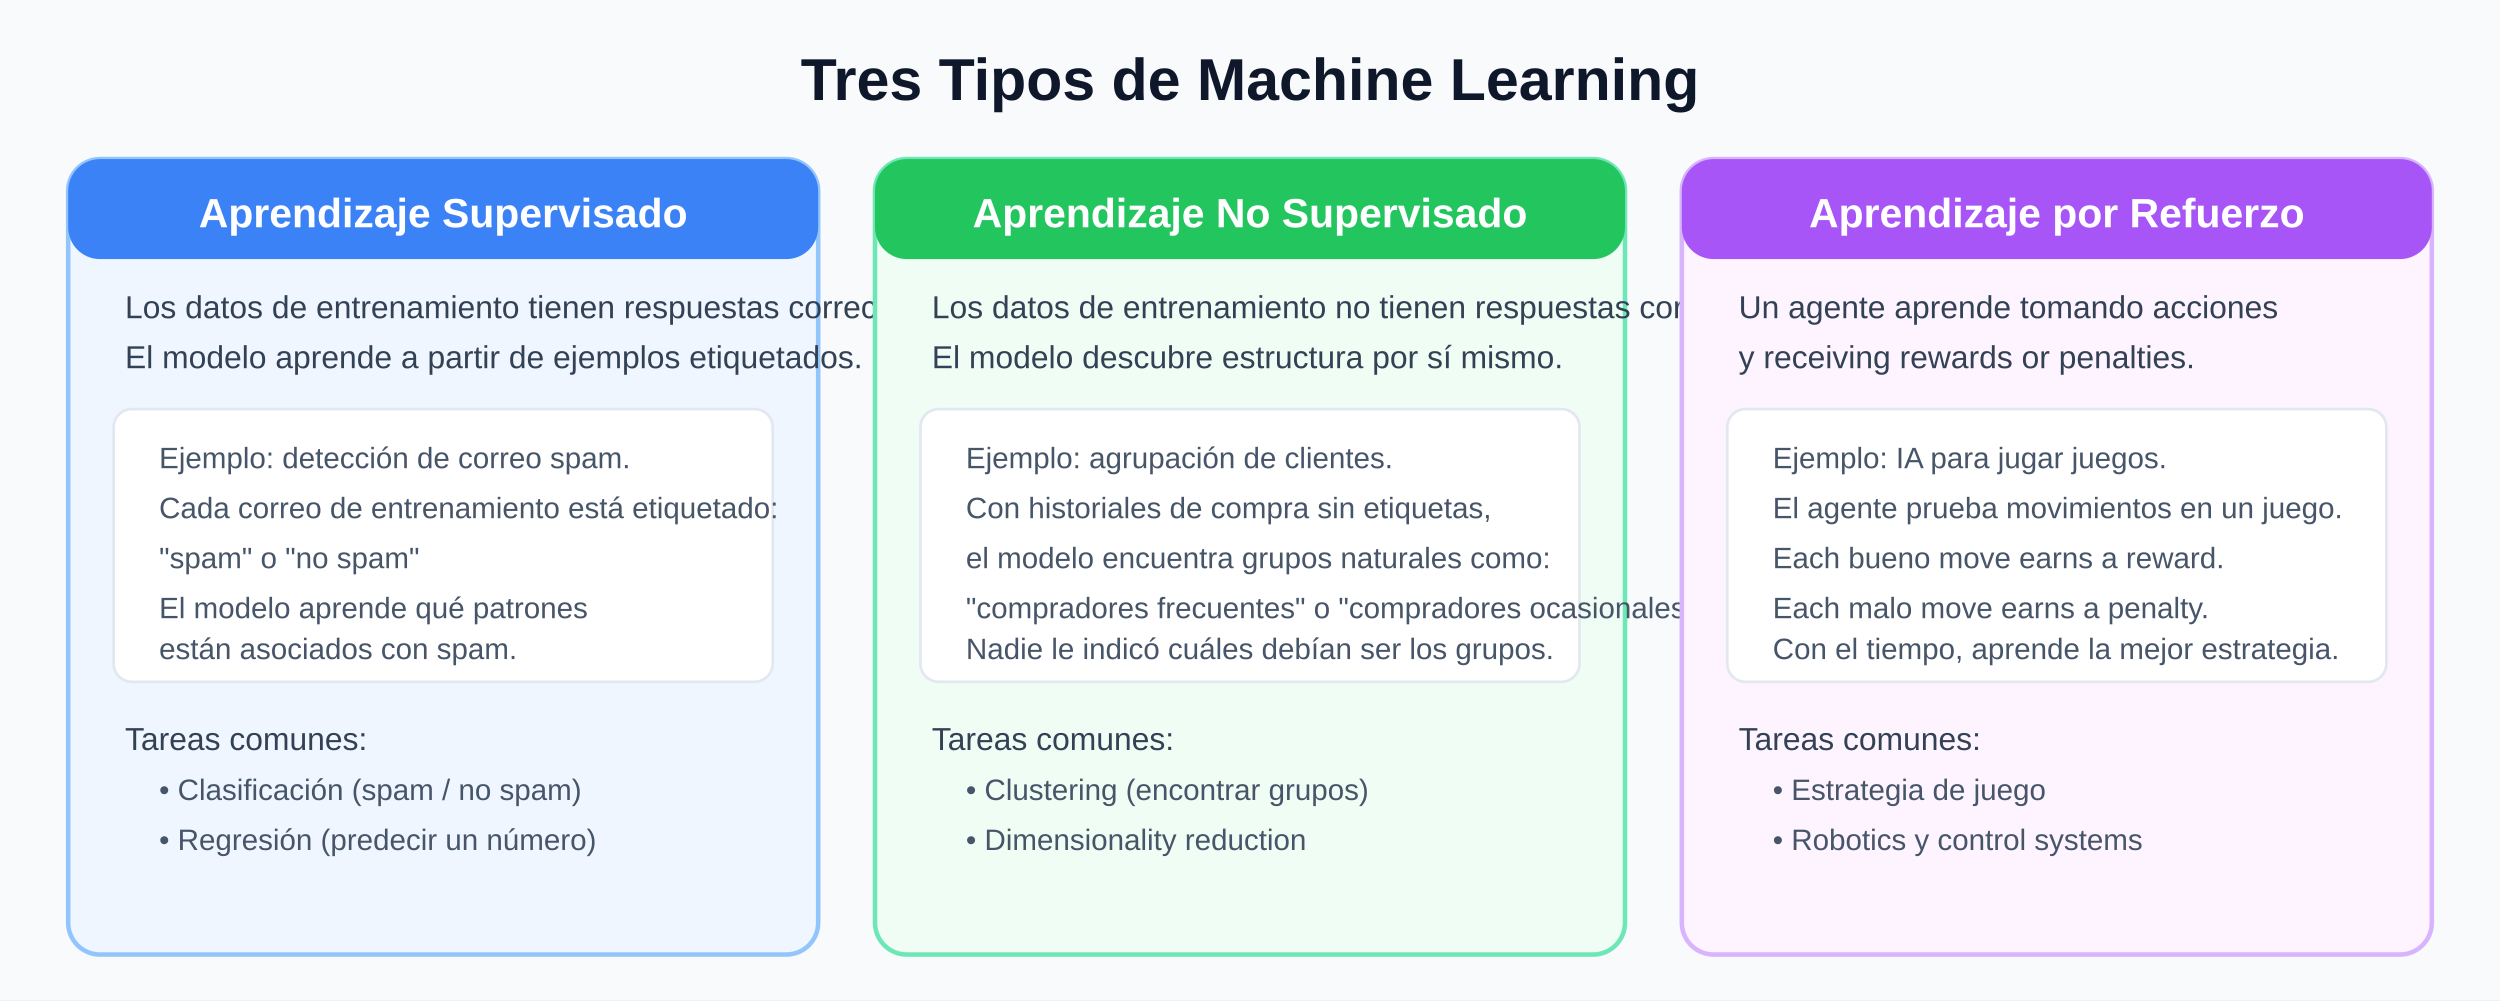
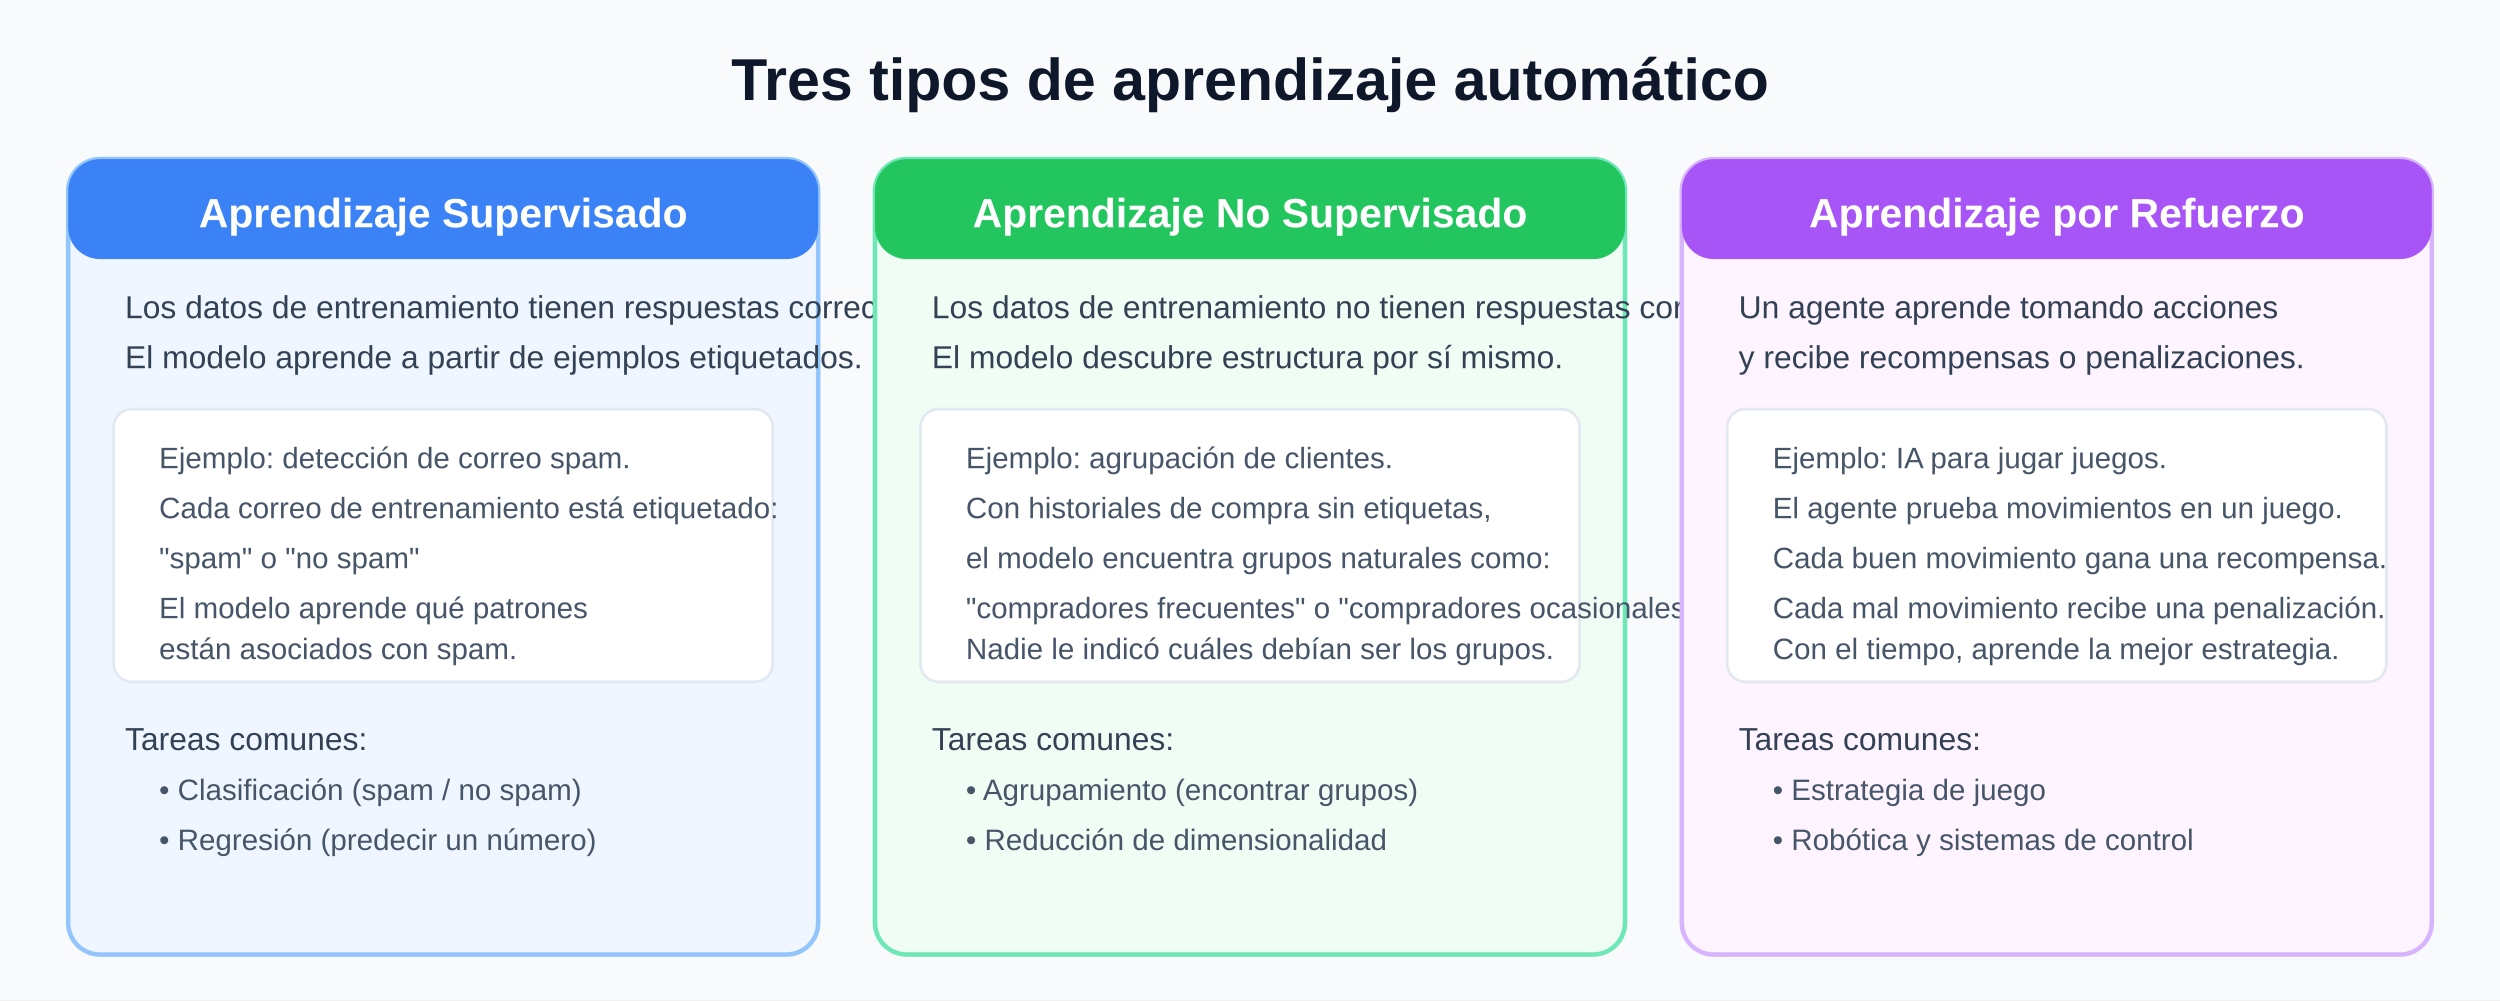
<svg xmlns="http://www.w3.org/2000/svg" width="1100" height="440" viewBox="0 0 1100 440" role="img" aria-labelledby="title">
  <defs>
    <style>
      .bg { fill: #f8fafc; }
      .card-s { fill: #eff6ff; stroke: #93c5fd; stroke-width: 2; }
      .card-u { fill: #f0fdf4; stroke: #6ee7b7; stroke-width: 2; }
      .card-r { fill: #fdf4ff; stroke: #d8b4fe; stroke-width: 2; }
      .bar-s { fill: #3b82f6; }
      .bar-u { fill: #22c55e; }
      .bar-r { fill: #a855f7; }
      .h1 { font-family: Segoe UI, Arial, sans-serif; font-size: 26px; font-weight: 700; fill: #0f172a; }
      .h2 { font-family: Segoe UI, Arial, sans-serif; font-size: 18px; font-weight: 700; }
      .body { font-family: Segoe UI, Arial, sans-serif; font-size: 14px; fill: #334155; }
      .small { font-family: Segoe UI, Arial, sans-serif; font-size: 13px; fill: #475569; }
      .example-box { fill: #ffffff; stroke: #e2e8f0; stroke-width: 1.2; }
    </style>
  </defs>
  <rect class="bg" x="0" y="0" width="1100" height="440" />
-   <text class="h1" x="550" y="44" text-anchor="middle">Tres Tipos de Machine Learning</text>
+   <text class="h1" x="550" y="44" text-anchor="middle">Tres tipos de aprendizaje automático</text>
  <rect class="card-s" x="30" y="70" width="330" height="350" rx="14" />
  <rect class="bar-s" x="30" y="70" width="330" height="44" rx="14" />
  <text class="h2" x="195" y="100" text-anchor="middle" fill="white">Aprendizaje Supervisado</text>
  <text class="body" x="55" y="140">Los datos de entrenamiento tienen respuestas correctas.</text>
  <text class="body" x="55" y="162">El modelo aprende a partir de ejemplos etiquetados.</text>
  <rect class="example-box" x="50" y="180" width="290" height="120" rx="8" />
  <text class="small" x="70" y="206">Ejemplo: detección de correo spam.</text>
  <text class="small" x="70" y="228">Cada correo de entrenamiento está etiquetado:</text>
  <text class="small" x="70" y="250"> "spam" o "no spam"</text>
  <text class="small" x="70" y="272">El modelo aprende qué patrones</text>
  <text class="small" x="70" y="290">están asociados con spam.</text>
  <text class="body" x="55" y="330">Tareas comunes:</text>
  <text class="small" x="70" y="352">• Clasificación (spam / no spam)</text>
  <text class="small" x="70" y="374">• Regresión (predecir un número)</text>
  <rect class="card-u" x="385" y="70" width="330" height="350" rx="14" />
  <rect class="bar-u" x="385" y="70" width="330" height="44" rx="14" />
  <text class="h2" x="550" y="100" text-anchor="middle" fill="white">Aprendizaje No Supervisado</text>
  <text class="body" x="410" y="140">Los datos de entrenamiento no tienen respuestas correctas.</text>
  <text class="body" x="410" y="162">El modelo descubre estructura por sí mismo.</text>
  <rect class="example-box" x="405" y="180" width="290" height="120" rx="8" />
  <text class="small" x="425" y="206">Ejemplo: agrupación de clientes.</text>
  <text class="small" x="425" y="228">Con historiales de compra sin etiquetas,</text>
  <text class="small" x="425" y="250">el modelo encuentra grupos naturales como:</text>
  <text class="small" x="425" y="272"> "compradores frecuentes" o "compradores ocasionales".</text>
  <text class="small" x="425" y="290">Nadie le indicó cuáles debían ser los grupos.</text>
  <text class="body" x="410" y="330">Tareas comunes:</text>
-   <text class="small" x="425" y="352">• Clustering (encontrar grupos)</text>
-   <text class="small" x="425" y="374">• Dimensionality reduction</text>
+   <text class="small" x="425" y="352">• Agrupamiento (encontrar grupos)</text>
+   <text class="small" x="425" y="374">• Reducción de dimensionalidad</text>
  <rect class="card-r" x="740" y="70" width="330" height="350" rx="14" />
  <rect class="bar-r" x="740" y="70" width="330" height="44" rx="14" />
  <text class="h2" x="905" y="100" text-anchor="middle" fill="white">Aprendizaje por Refuerzo</text>
  <text class="body" x="765" y="140">Un agente aprende tomando acciones</text>
-   <text class="body" x="765" y="162">y receiving rewards or penalties.</text>
+   <text class="body" x="765" y="162">y recibe recompensas o penalizaciones.</text>
  <rect class="example-box" x="760" y="180" width="290" height="120" rx="8" />
  <text class="small" x="780" y="206">Ejemplo: IA para jugar juegos.</text>
  <text class="small" x="780" y="228">El agente prueba movimientos en un juego.</text>
-   <text class="small" x="780" y="250">Each bueno move earns a reward.</text>
-   <text class="small" x="780" y="272">Each malo move earns a penalty.</text>
+   <text class="small" x="780" y="250">Cada buen movimiento gana una recompensa.</text>
+   <text class="small" x="780" y="272">Cada mal movimiento recibe una penalización.</text>
  <text class="small" x="780" y="290">Con el tiempo, aprende la mejor estrategia.</text>
  <text class="body" x="765" y="330">Tareas comunes:</text>
  <text class="small" x="780" y="352">• Estrategia de juego</text>
-   <text class="small" x="780" y="374">• Robotics y control systems</text>
+   <text class="small" x="780" y="374">• Robótica y sistemas de control</text>
</svg>
